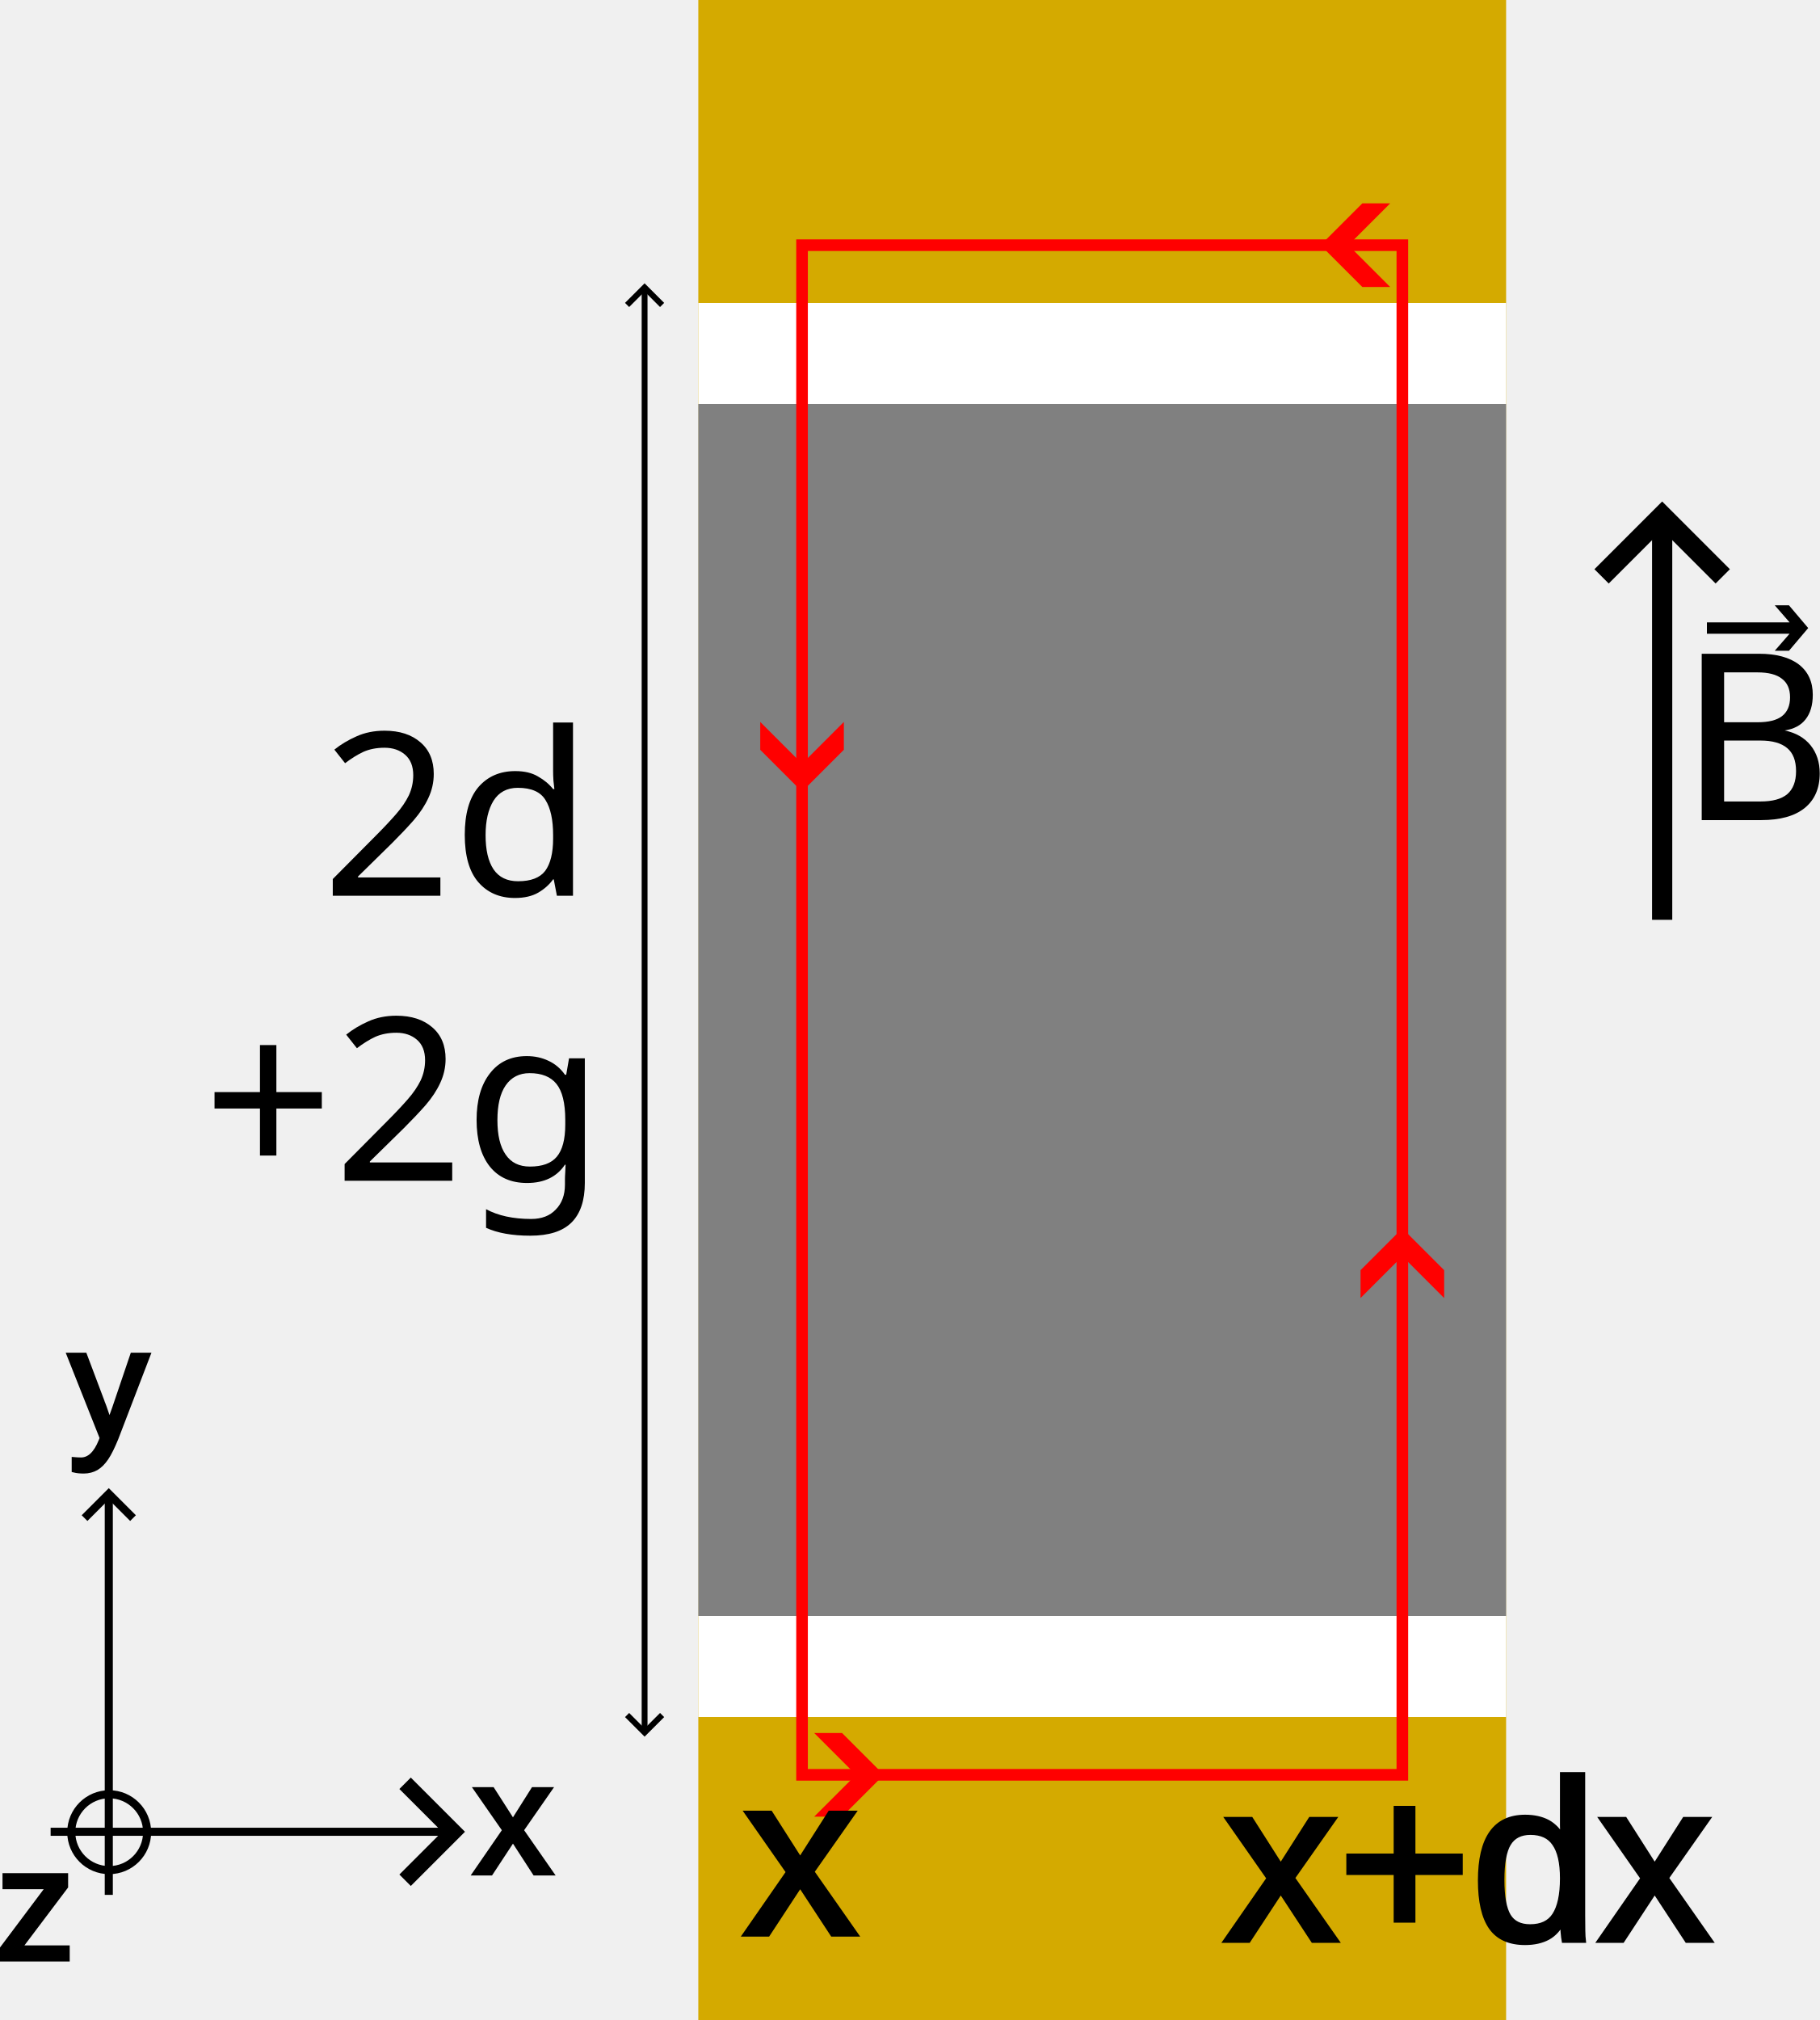
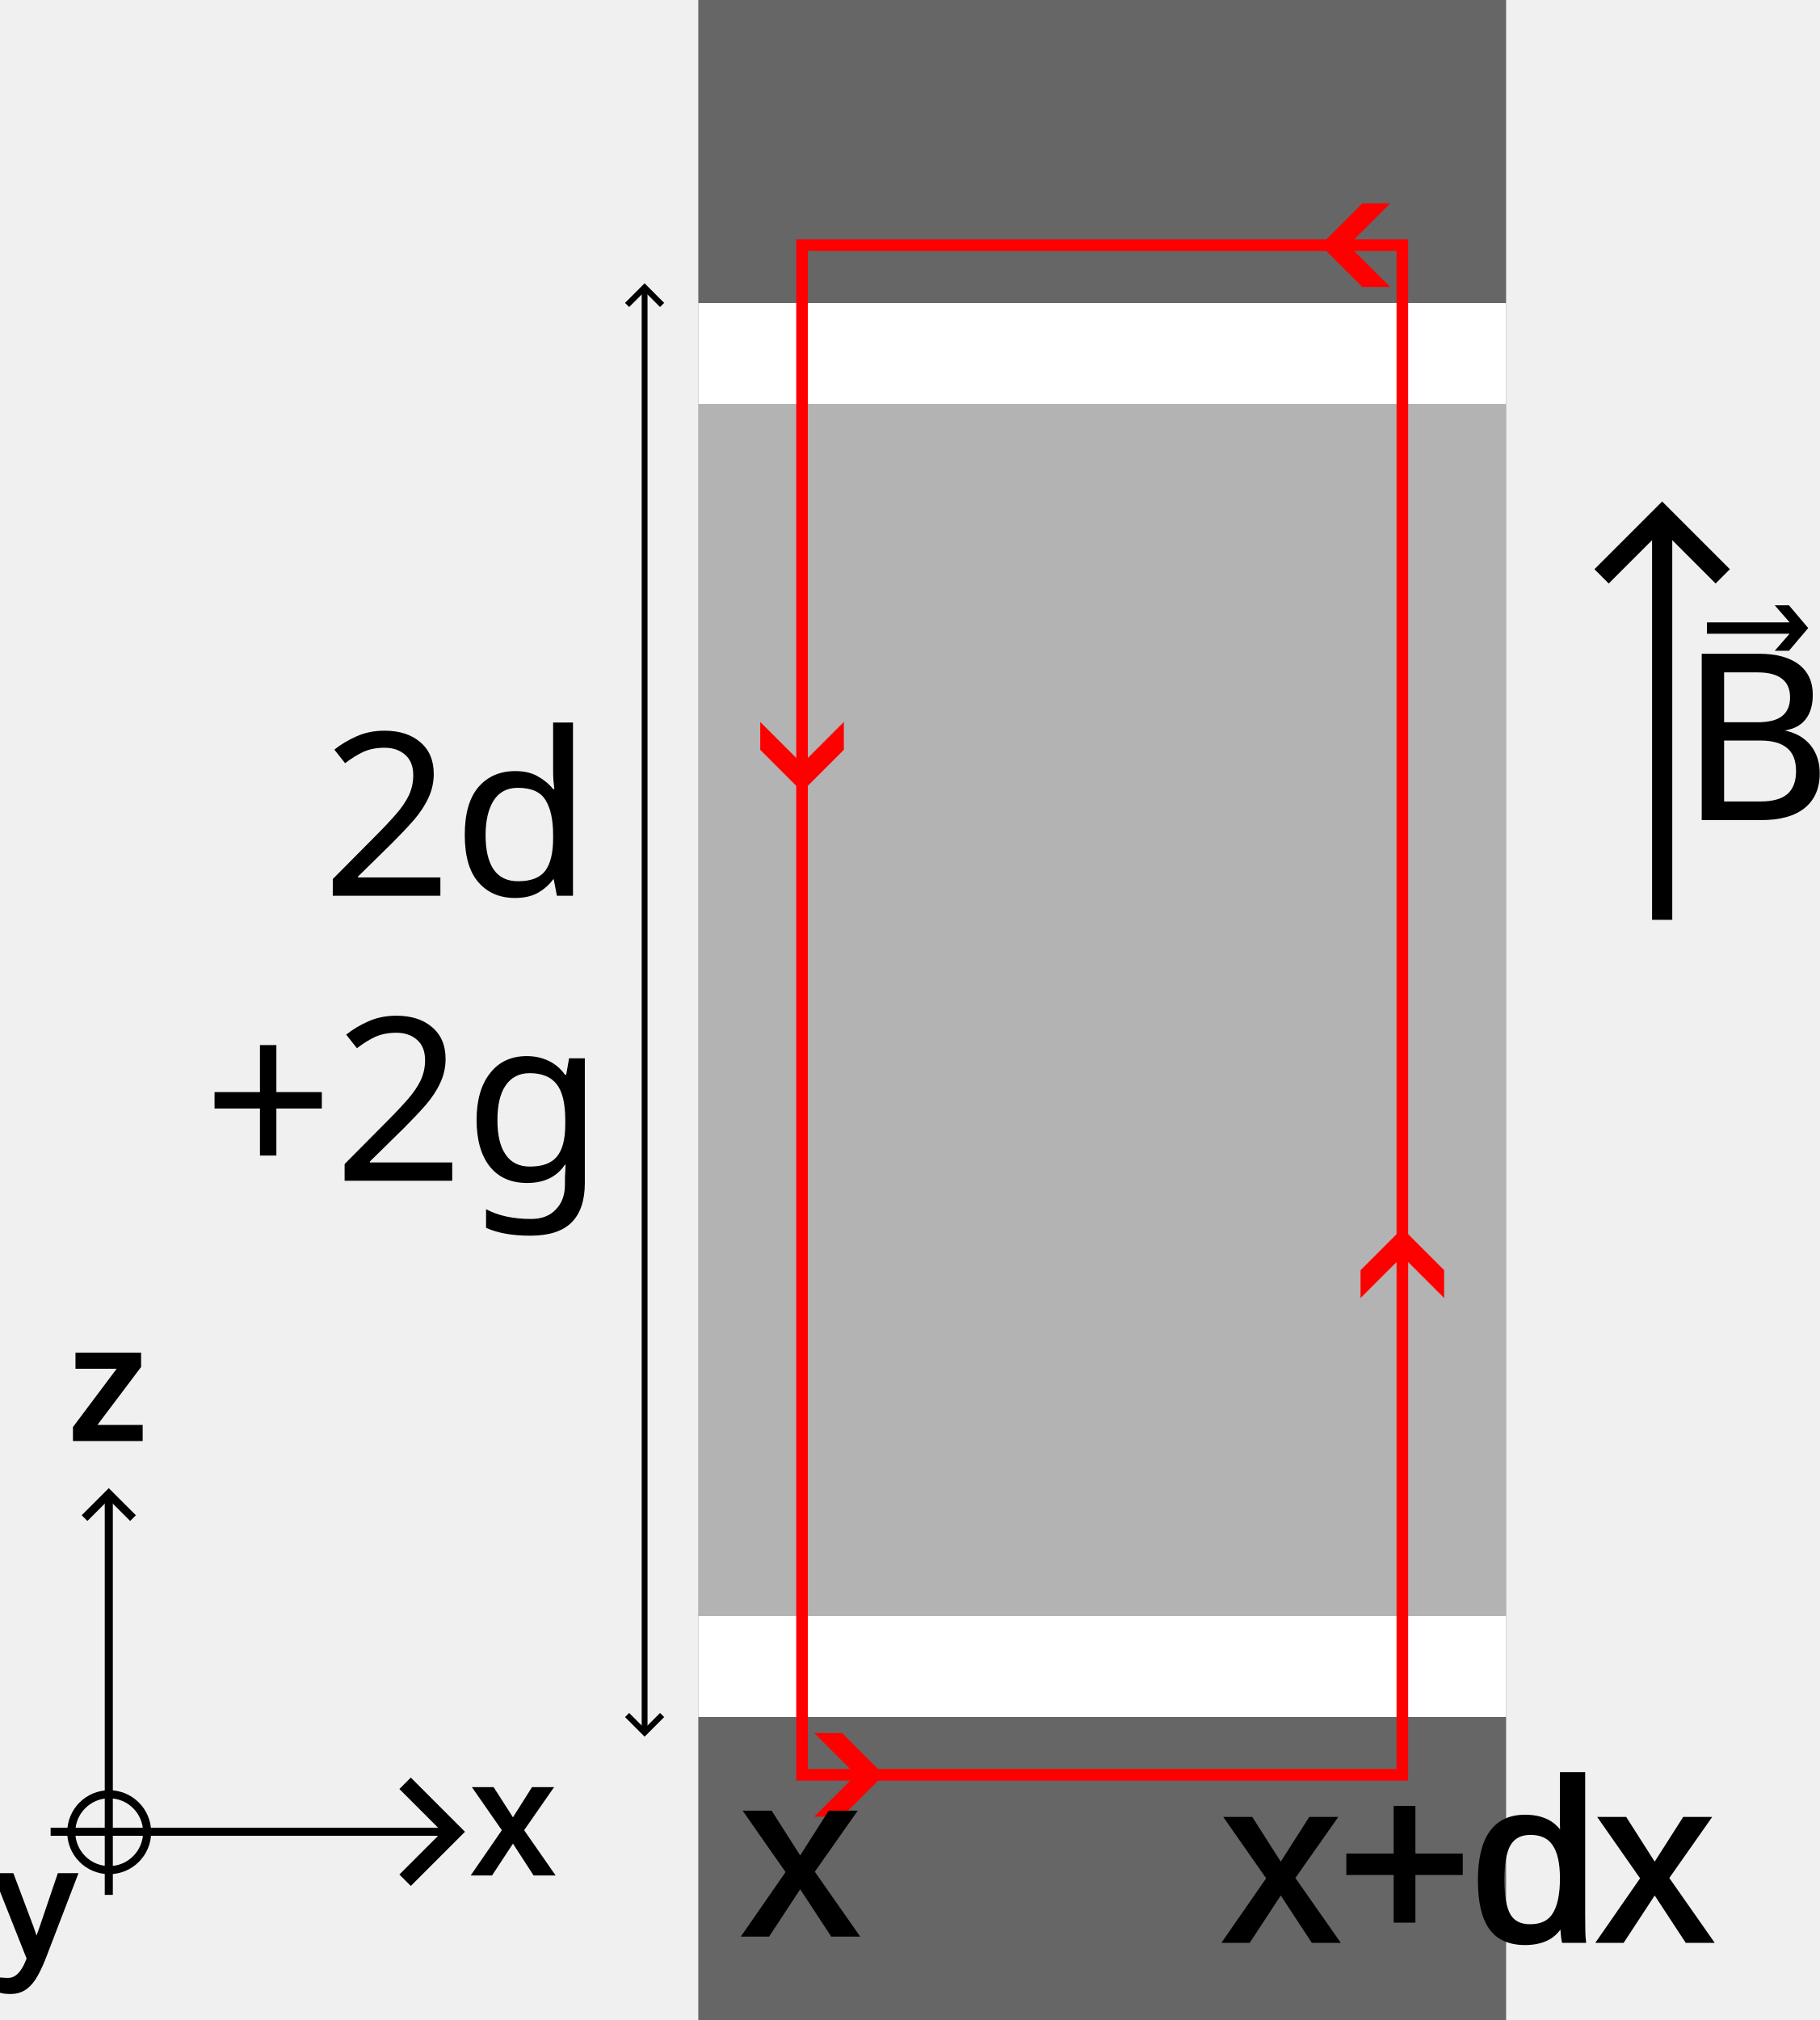
<svg xmlns="http://www.w3.org/2000/svg" width="90.1mm" height="100mm" viewBox="0 0 90.1 100" version="1.1" id="svg1">
  <defs id="defs1">
    <marker style="overflow:visible" id="ArrowWideHeavy" refX="0" refY="0" orient="auto-start-reverse" markerWidth="1.2" markerHeight="1.2" viewBox="0 0 1 1" preserveAspectRatio="xMidYMid">
      <path style="fill:context-stroke;fill-rule:evenodd;stroke:none" d="m 1,0 -3,3 h -2 l 3,-3 -3,-3 h 2 z" id="path3" />
    </marker>
    <linearGradient id="swatch4">
      <stop style="stop-color:#d40000;stop-opacity:1;" offset="0" id="stop4" />
    </linearGradient>
    <marker style="overflow:visible" id="marker7-3" refX="0" refY="0" orient="auto-start-reverse" markerWidth="2" markerHeight="2" viewBox="0 0 1 1" preserveAspectRatio="xMidYMid">
      <path style="fill:none;stroke:context-stroke;stroke-width:1;stroke-linecap:butt" d="M 3,-3 0,0 3,3" transform="rotate(180,0.125,0)" id="path7-6" />
    </marker>
    <marker style="overflow:visible" id="marker7-7-7" refX="0" refY="0" orient="auto-start-reverse" markerWidth="1" markerHeight="1" viewBox="0 0 1 1" preserveAspectRatio="xMidYMid">
      <path style="fill:none;stroke:context-stroke;stroke-width:1;stroke-linecap:butt" d="M 3,-3 0,0 3,3" transform="rotate(180,0.125,0)" id="path7-5-6" />
    </marker>
    <marker style="overflow:visible" id="marker5" refX="0" refY="0" orient="auto-start-reverse" markerWidth="1" markerHeight="1" viewBox="0 0 1 1" preserveAspectRatio="xMidYMid">
      <path style="fill:none;stroke:context-stroke;stroke-width:1;stroke-linecap:butt" d="M 3,-3 0,0 3,3" transform="rotate(180,0.125,0)" id="path5" />
    </marker>
    <marker style="overflow:visible" id="marker7-7-7-7" refX="0" refY="0" orient="auto-start-reverse" markerWidth="1" markerHeight="1" viewBox="0 0 1 1" preserveAspectRatio="xMidYMid">
      <path style="fill:none;stroke:context-stroke;stroke-width:1;stroke-linecap:butt" d="M 3,-3 0,0 3,3" transform="rotate(180,0.125,0)" id="path7-5-6-5" />
    </marker>
  </defs>
  <g id="layer1" transform="translate(-134.6007,-141.3713)">
-     <rect style="fill:#d4aa00;stroke-width:0.21" id="rect3" width="100" height="40" x="141.371" y="-209.178" transform="rotate(90)" />
+     <rect style="fill:#666666;stroke-width:0.21" id="rect3" width="100" height="40" x="141.371" y="-209.178" transform="rotate(90)" />
    <rect style="fill:#ffffff;stroke-width:0.32" id="rect2" width="40" height="70" x="169.178" y="156.371" />
-     <rect style="fill:#808080;stroke-width:0.205" id="rect1" width="60" height="40" x="161.371" y="-209.178" transform="rotate(90)" />
+     <rect style="fill:#b3b3b3;stroke-width:0.205" id="rect1" width="60" height="40" x="161.371" y="-209.178" transform="rotate(90)" />
    <path style="fill:none;fill-opacity:1;stroke:#ff0000;stroke-width:0.275;stroke-linejoin:miter;stroke-dasharray:none;stroke-opacity:1;marker-start:url(#ArrowWideHeavy)" d="M 174.315,179.871 V 153.509" id="path7" />
    <path style="fill:none;fill-opacity:1;stroke:#ff0000;stroke-width:0.575;stroke-linejoin:miter;stroke-dasharray:none;stroke-opacity:1;marker-start:url(#ArrowWideHeavy)" d="m 177.677,229.234 h -3.362 v -49.362" id="path6" />
    <path style="fill:none;fill-opacity:1;stroke:#ff0000;stroke-width:0.575;stroke-linejoin:miter;stroke-dasharray:none;stroke-opacity:1;marker-start:url(#ArrowWideHeavy)" d="m 204.04,202.871 v 26.362 h -26.362" id="path2" />
    <path style="fill:none;fill-opacity:1;stroke:#ff0000;stroke-width:0.575;stroke-linejoin:miter;stroke-dasharray:none;stroke-opacity:1;marker-start:url(#ArrowWideHeavy)" d="m 200.678,153.509 h 3.362 v 49.362" id="path1" />
    <path style="fill:none;fill-opacity:1;stroke:#ff0000;stroke-width:0.575;stroke-linejoin:miter;stroke-dasharray:none;stroke-opacity:1;marker-start:url(#ArrowWideHeavy)" d="m 174.315,179.871 v -26.362 h 26.362" id="rect4" />
  </g>
  <g id="layer2" transform="translate(-94.60069,-113.206)">
    <text xml:space="preserve" style="font-style:normal;font-variant:normal;font-weight:normal;font-stretch:normal;font-size:11.289px;font-family:'Liberation Sans';-inkscape-font-specification:'Liberation Sans';writing-mode:lr-tb;direction:ltr;fill:#000000;fill-opacity:1;stroke:#000000;stroke-width:0.265;stroke-opacity:1" x="131.411" y="208.948" id="text11">
      <tspan id="tspan11" style="font-size:11.289px;fill:#000000;fill-opacity:1;stroke-width:0.265" x="131.411" y="208.948">x</tspan>
    </text>
    <text xml:space="preserve" style="font-style:normal;font-variant:normal;font-weight:normal;font-stretch:normal;font-size:11.289px;font-family:'Liberation Sans';-inkscape-font-specification:'Liberation Sans';writing-mode:lr-tb;direction:ltr;fill:#000000;fill-opacity:1;stroke:#000000;stroke-width:0.265;stroke-opacity:1" x="155.207" y="209.254" id="text12">
      <tspan id="tspan12" style="font-size:11.289px;fill:#000000;fill-opacity:1;stroke-width:0.265" x="155.207" y="209.254">x+dx</tspan>
    </text>
    <g id="g12">
      <g id="g13" transform="translate(-70.19362,3.208851)">
        <path style="fill:#000000;stroke:#000000;stroke-width:0.4;stroke-dasharray:none;stroke-opacity:1;marker-end:url(#marker7-3)" d="m 167.301,200.679 h 19.752" id="path6-63" />
        <path style="fill:#000000;stroke:#000000;stroke-width:0.4;stroke-dasharray:none;stroke-opacity:1;marker-end:url(#marker7-7-7)" d="M 170.181,203.803 V 184.051" id="path6-6-9" />
        <circle style="fill:none;fill-opacity:1;stroke:#000000;stroke-width:0.4;stroke-dasharray:none;stroke-opacity:1" id="path8-3" cx="170.201" cy="200.7" r="1.878" />
        <text xml:space="preserve" style="font-style:normal;font-variant:normal;font-weight:normal;font-stretch:normal;font-size:7.761px;font-family:'Liberation Sans';-inkscape-font-specification:'Liberation Sans';writing-mode:lr-tb;direction:ltr;fill:#000000;fill-opacity:1;stroke:#000000;stroke-width:0.265;stroke-opacity:1" x="188.258" y="202.708" id="text8-7">
          <tspan id="tspan8-4" style="font-style:normal;font-variant:normal;font-weight:normal;font-stretch:normal;font-size:7.761px;font-family:'Liberation Sans';-inkscape-font-specification:'Liberation Sans';fill:#000000;fill-opacity:1;stroke-width:0.265" x="188.258" y="202.708">x</tspan>
        </text>
        <text xml:space="preserve" style="font-style:normal;font-variant:normal;font-weight:normal;font-stretch:normal;font-size:7.761px;font-family:'Liberation Sans';-inkscape-font-specification:'Liberation Sans';writing-mode:lr-tb;direction:ltr;fill:#000000;fill-opacity:1;stroke:#000000;stroke-width:0.265;stroke-opacity:1" x="168.226" y="181.203" id="text9-2">
-           <tspan id="tspan9-0" style="font-size:7.761px;fill:#000000;fill-opacity:1;stroke-width:0.265" x="168.226" y="181.203">y</tspan>
+           <tspan id="tspan9-0" style="font-size:7.761px;fill:#000000;fill-opacity:1;stroke-width:0.265" x="168.226" y="181.203">z</tspan>
        </text>
        <text xml:space="preserve" style="font-style:normal;font-variant:normal;font-weight:normal;font-stretch:normal;font-size:7.761px;font-family:'Liberation Sans';-inkscape-font-specification:'Liberation Sans';writing-mode:lr-tb;direction:ltr;fill:#000000;fill-opacity:1;stroke:#000000;stroke-width:0.265;stroke-opacity:1" x="164.612" y="206.971" id="text10-6">
-           <tspan id="tspan10-5" style="font-size:7.761px;fill:#000000;fill-opacity:1;stroke-width:0.265" x="164.612" y="206.971">z</tspan>
+           <tspan id="tspan10-5" style="font-size:7.761px;fill:#000000;fill-opacity:1;stroke-width:0.265" x="164.612" y="206.971">y</tspan>
        </text>
      </g>
      <g id="layer2-4" transform="translate(-13.17515,0.08990859)">
        <path style="fill:#000000;stroke:#000000;stroke-width:0.289;stroke-dasharray:none;stroke-opacity:1;marker-start:url(#marker5);marker-end:url(#marker5)" d="m 139.694,127.418 v 71.395" id="path4" />
        <text xml:space="preserve" style="font-size:11.289px;font-family:'Adwaita Sans';-inkscape-font-specification:'Adwaita Sans';text-align:start;writing-mode:lr-tb;direction:ltr;text-anchor:start;fill:#000000;stroke:none;stroke-width:0.265;stroke-dasharray:none;stroke-opacity:1" x="117.834" y="157.461" id="text5">
          <tspan id="tspan5" style="stroke:none;stroke-width:0.265" x="117.834" y="157.461">  2d</tspan>
          <tspan style="stroke:none;stroke-width:0.265" x="117.834" y="171.573" id="tspan13">+2g</tspan>
        </text>
      </g>
    </g>
    <path style="fill:#000000;stroke:#000000;stroke-width:1;stroke-dasharray:none;stroke-opacity:1;marker-end:url(#marker7-7-7-7)" d="M 176.905,158.741 V 138.989" id="path6-6-9-6" />
    <text xml:space="preserve" style="font-style:normal;font-variant:normal;font-weight:normal;font-stretch:normal;font-size:11.289px;font-family:'DejaVu Sans';-inkscape-font-specification:'DejaVu Sans, Normal';font-variant-ligatures:normal;font-variant-caps:normal;font-variant-numeric:normal;font-variant-east-asian:normal;writing-mode:lr-tb;direction:ltr;fill:#000000;stroke:#000000;stroke-width:0;stroke-linejoin:miter;stroke-dasharray:none" x="177.755" y="153.806" id="text7">
      <tspan id="tspan10" x="177.755" y="153.806">B⃗</tspan>
    </text>
  </g>
</svg>
